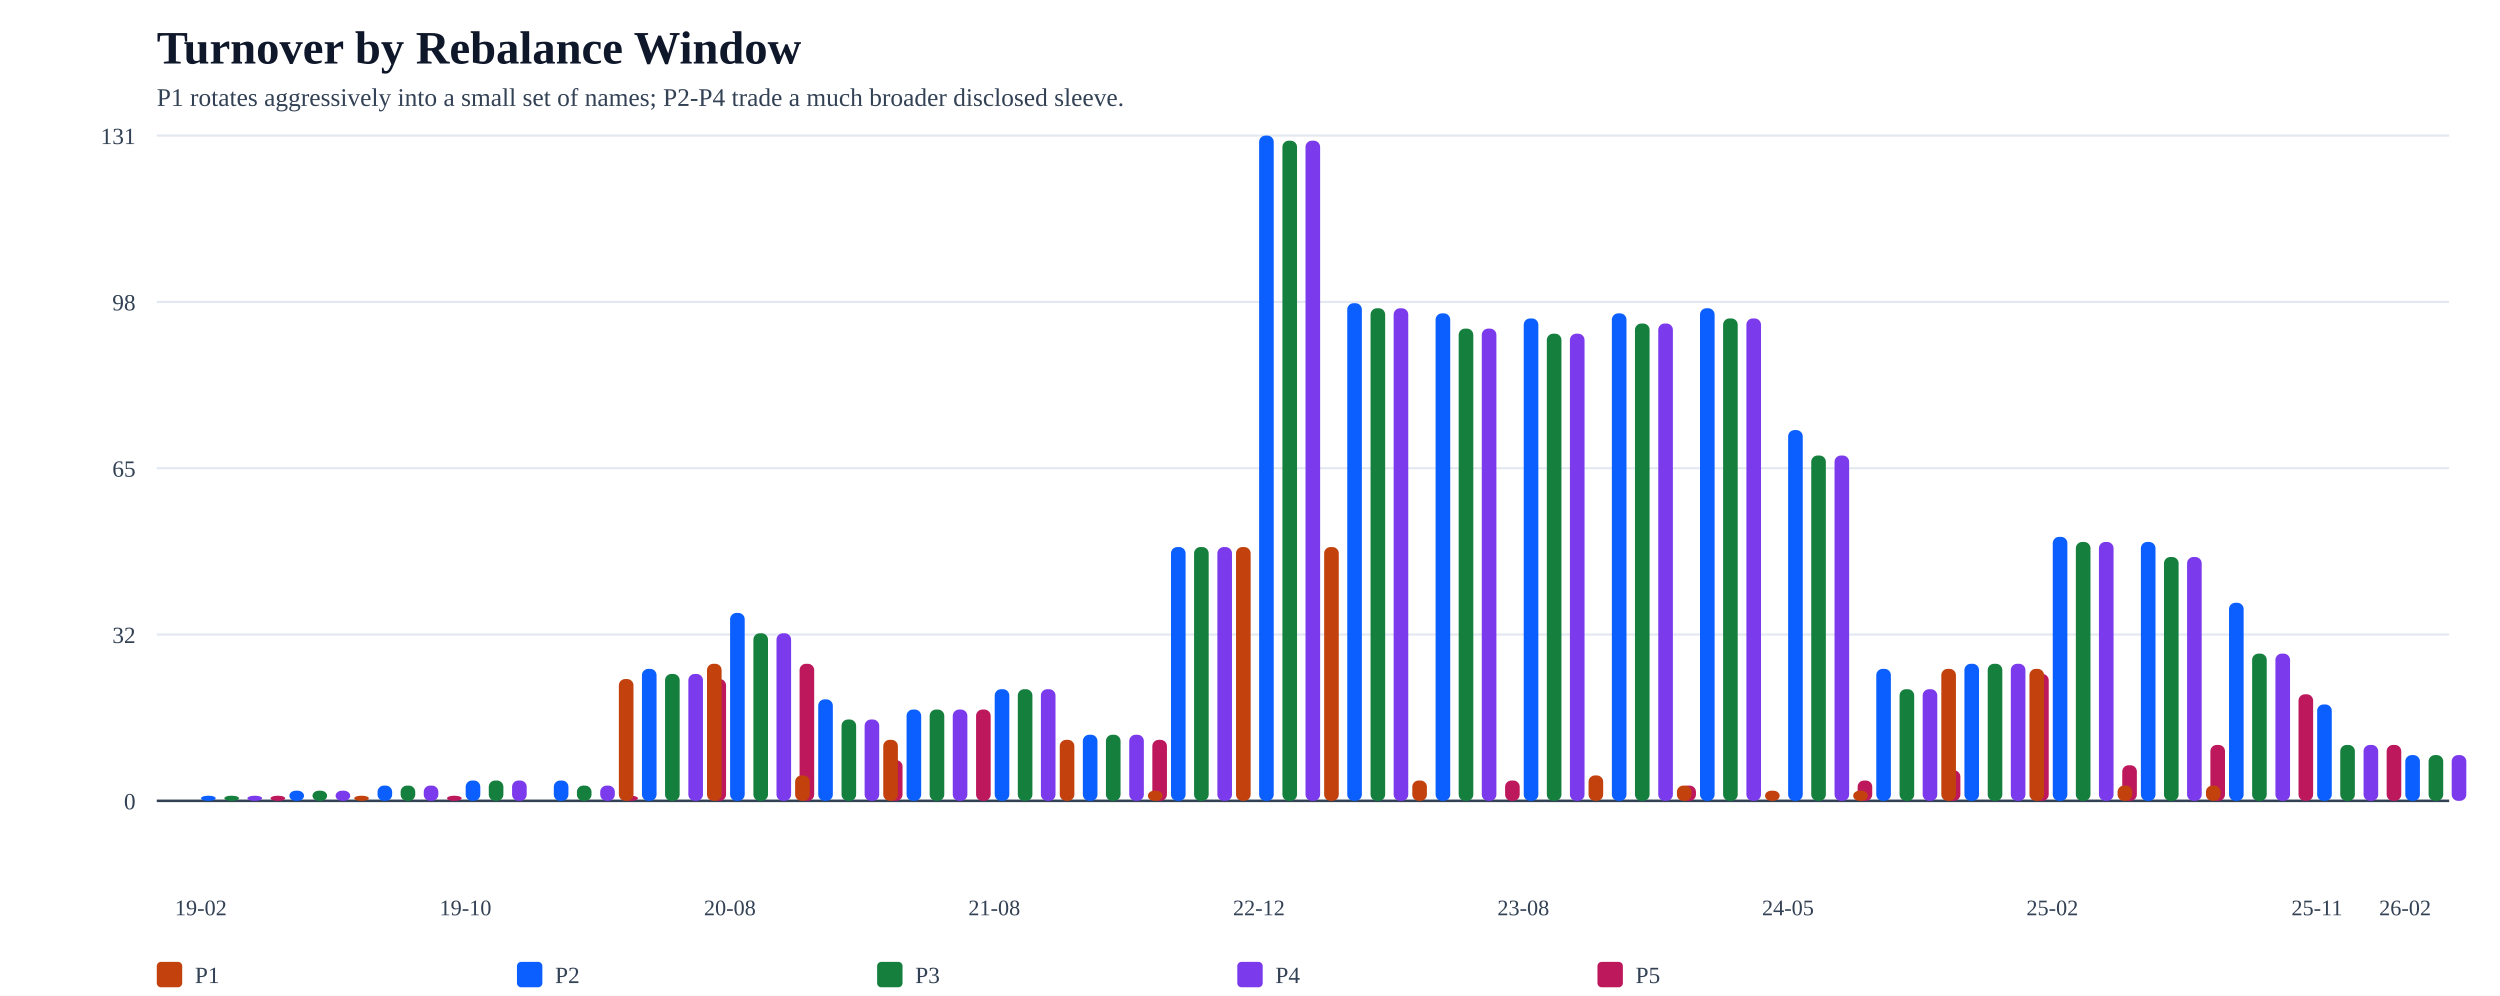
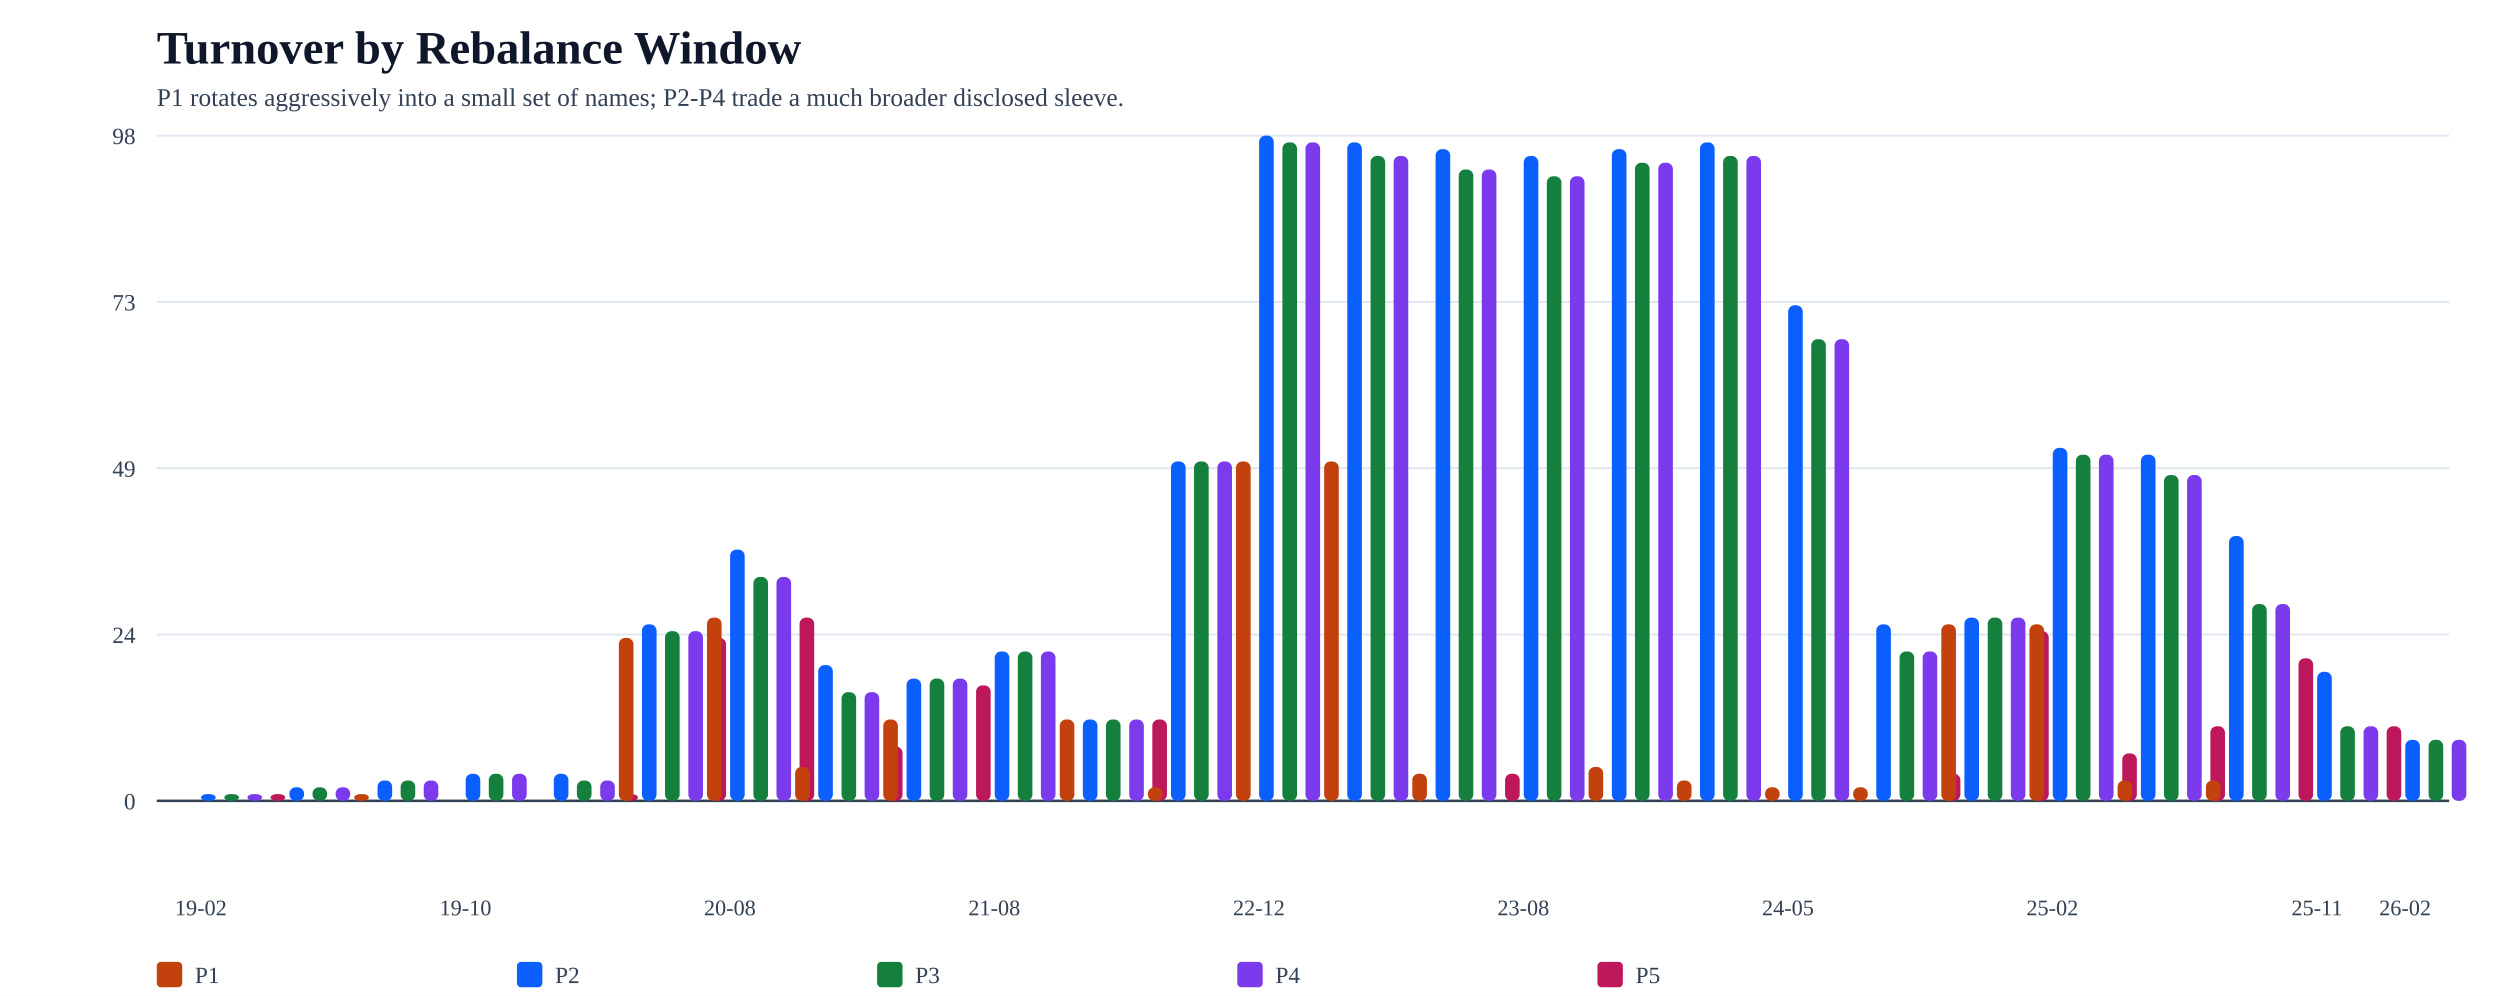
<svg xmlns="http://www.w3.org/2000/svg" width="1180" height="470" viewBox="0 0 1180 470">
  <rect width="1180" height="470" fill="white" />
  <text x="74" y="30" font-size="22" font-weight="700" fill="#0F172A">Turnover by Rebalance Window</text>
  <text x="74" y="50" font-size="12" fill="#334155">P1 rotates aggressively into a small set of names; P2-P4 trade a much broader disclosed sleeve.</text>
  <line x1="74" y1="378.0" x2="1156" y2="378.0" stroke="#E2E8F0" stroke-width="1" />
  <text x="64" y="382.0" text-anchor="end" font-size="11" fill="#334155">0</text>
  <line x1="74" y1="299.5" x2="1156" y2="299.5" stroke="#E2E8F0" stroke-width="1" />
-   <text x="64" y="303.5" text-anchor="end" font-size="11" fill="#334155">32</text>
+   <text x="64" y="303.5" text-anchor="end" font-size="11" fill="#334155">24</text>
  <line x1="74" y1="221.0" x2="1156" y2="221.0" stroke="#E2E8F0" stroke-width="1" />
-   <text x="64" y="225.0" text-anchor="end" font-size="11" fill="#334155">65</text>
+   <text x="64" y="225.0" text-anchor="end" font-size="11" fill="#334155">49</text>
  <line x1="74" y1="142.5" x2="1156" y2="142.5" stroke="#E2E8F0" stroke-width="1" />
-   <text x="64" y="146.5" text-anchor="end" font-size="11" fill="#334155">98</text>
+   <text x="64" y="146.5" text-anchor="end" font-size="11" fill="#334155">73</text>
  <line x1="74" y1="64.0" x2="1156" y2="64.0" stroke="#E2E8F0" stroke-width="1" />
-   <text x="64" y="68.0" text-anchor="end" font-size="11" fill="#334155">131</text>
+   <text x="64" y="68.0" text-anchor="end" font-size="11" fill="#334155">98</text>
  <line x1="74" y1="378.0" x2="1156" y2="378.0" stroke="#334155" stroke-width="1.2" />
  <rect x="84.0" y="378.0" width="6.9" height="0.0" fill="#C2410C" rx="3" />
-   <rect x="94.9" y="375.6" width="6.9" height="2.4" fill="#0B5FFF" rx="3" />
-   <rect x="105.9" y="375.6" width="6.9" height="2.4" fill="#15803D" rx="3" />
-   <rect x="116.8" y="375.6" width="6.9" height="2.4" fill="#7C3AED" rx="3" />
-   <rect x="127.7" y="375.6" width="6.9" height="2.4" fill="#BE185D" rx="3" />
+   <rect x="94.9" y="374.8" width="6.9" height="3.2" fill="#0B5FFF" rx="3" />
+   <rect x="105.9" y="374.8" width="6.9" height="3.2" fill="#15803D" rx="3" />
+   <rect x="116.8" y="374.8" width="6.9" height="3.2" fill="#7C3AED" rx="3" />
+   <rect x="127.7" y="374.8" width="6.9" height="3.2" fill="#BE185D" rx="3" />
  <text x="94.8" y="432" text-anchor="middle" font-size="10.5" fill="#334155">19-02</text>
  <rect x="125.6" y="378.0" width="6.9" height="0.0" fill="#C2410C" rx="3" />
-   <rect x="136.6" y="373.2" width="6.9" height="4.8" fill="#0B5FFF" rx="3" />
-   <rect x="147.5" y="373.2" width="6.9" height="4.8" fill="#15803D" rx="3" />
-   <rect x="158.4" y="373.2" width="6.9" height="4.8" fill="#7C3AED" rx="3" />
+   <rect x="136.6" y="371.6" width="6.9" height="6.4" fill="#0B5FFF" rx="3" />
+   <rect x="147.5" y="371.6" width="6.9" height="6.4" fill="#15803D" rx="3" />
+   <rect x="158.4" y="371.6" width="6.9" height="6.4" fill="#7C3AED" rx="3" />
  <rect x="169.4" y="378.0" width="6.9" height="0.0" fill="#BE185D" rx="3" />
-   <rect x="167.2" y="375.6" width="6.9" height="2.4" fill="#C2410C" rx="3" />
-   <rect x="178.2" y="370.8" width="6.9" height="7.2" fill="#0B5FFF" rx="3" />
-   <rect x="189.1" y="370.8" width="6.9" height="7.2" fill="#15803D" rx="3" />
-   <rect x="200.0" y="370.8" width="6.9" height="7.2" fill="#7C3AED" rx="3" />
-   <rect x="211.0" y="375.6" width="6.9" height="2.4" fill="#BE185D" rx="3" />
+   <rect x="167.2" y="374.8" width="6.9" height="3.2" fill="#C2410C" rx="3" />
+   <rect x="178.2" y="368.4" width="6.9" height="9.6" fill="#0B5FFF" rx="3" />
+   <rect x="189.1" y="368.4" width="6.9" height="9.6" fill="#15803D" rx="3" />
+   <rect x="200.0" y="368.4" width="6.9" height="9.6" fill="#7C3AED" rx="3" />
+   <rect x="211.0" y="378.0" width="6.9" height="0.0" fill="#BE185D" rx="3" />
  <rect x="208.8" y="378.0" width="6.9" height="0.0" fill="#C2410C" rx="3" />
-   <rect x="219.8" y="368.4" width="6.9" height="9.6" fill="#0B5FFF" rx="3" />
-   <rect x="230.7" y="368.4" width="6.9" height="9.6" fill="#15803D" rx="3" />
-   <rect x="241.7" y="368.4" width="6.9" height="9.6" fill="#7C3AED" rx="3" />
+   <rect x="219.8" y="365.2" width="6.9" height="12.8" fill="#0B5FFF" rx="3" />
+   <rect x="230.7" y="365.2" width="6.9" height="12.8" fill="#15803D" rx="3" />
+   <rect x="241.7" y="365.2" width="6.9" height="12.8" fill="#7C3AED" rx="3" />
  <rect x="252.6" y="378.0" width="6.9" height="0.0" fill="#BE185D" rx="3" />
  <text x="219.7" y="432" text-anchor="middle" font-size="10.5" fill="#334155">19-10</text>
  <rect x="250.5" y="378.0" width="6.9" height="0.0" fill="#C2410C" rx="3" />
-   <rect x="261.4" y="368.4" width="6.9" height="9.6" fill="#0B5FFF" rx="3" />
-   <rect x="272.3" y="370.8" width="6.9" height="7.2" fill="#15803D" rx="3" />
-   <rect x="283.3" y="370.8" width="6.9" height="7.2" fill="#7C3AED" rx="3" />
-   <rect x="294.2" y="375.6" width="6.9" height="2.4" fill="#BE185D" rx="3" />
-   <rect x="292.1" y="320.5" width="6.9" height="57.5" fill="#C2410C" rx="3" />
-   <rect x="303.0" y="315.7" width="6.9" height="62.3" fill="#0B5FFF" rx="3" />
-   <rect x="313.9" y="318.1" width="6.9" height="59.9" fill="#15803D" rx="3" />
-   <rect x="324.9" y="318.1" width="6.9" height="59.9" fill="#7C3AED" rx="3" />
-   <rect x="335.8" y="320.5" width="6.9" height="57.5" fill="#BE185D" rx="3" />
-   <rect x="333.7" y="313.3" width="6.9" height="64.7" fill="#C2410C" rx="3" />
-   <rect x="344.6" y="289.3" width="6.9" height="88.7" fill="#0B5FFF" rx="3" />
-   <rect x="355.6" y="298.9" width="6.9" height="79.1" fill="#15803D" rx="3" />
-   <rect x="366.5" y="298.9" width="6.9" height="79.1" fill="#7C3AED" rx="3" />
-   <rect x="377.4" y="313.3" width="6.9" height="64.7" fill="#BE185D" rx="3" />
+   <rect x="261.4" y="365.2" width="6.9" height="12.8" fill="#0B5FFF" rx="3" />
+   <rect x="272.3" y="368.4" width="6.9" height="9.6" fill="#15803D" rx="3" />
+   <rect x="283.3" y="368.4" width="6.9" height="9.6" fill="#7C3AED" rx="3" />
+   <rect x="294.2" y="374.8" width="6.9" height="3.2" fill="#BE185D" rx="3" />
+   <rect x="292.1" y="301.1" width="6.9" height="76.9" fill="#C2410C" rx="3" />
+   <rect x="303.0" y="294.7" width="6.9" height="83.3" fill="#0B5FFF" rx="3" />
+   <rect x="313.9" y="297.9" width="6.9" height="80.1" fill="#15803D" rx="3" />
+   <rect x="324.9" y="297.9" width="6.9" height="80.1" fill="#7C3AED" rx="3" />
+   <rect x="335.8" y="301.1" width="6.9" height="76.9" fill="#BE185D" rx="3" />
+   <rect x="333.7" y="291.5" width="6.9" height="86.5" fill="#C2410C" rx="3" />
+   <rect x="344.6" y="259.4" width="6.9" height="118.6" fill="#0B5FFF" rx="3" />
+   <rect x="355.6" y="272.3" width="6.9" height="105.7" fill="#15803D" rx="3" />
+   <rect x="366.5" y="272.3" width="6.9" height="105.7" fill="#7C3AED" rx="3" />
+   <rect x="377.4" y="291.5" width="6.9" height="86.5" fill="#BE185D" rx="3" />
  <text x="344.5" y="432" text-anchor="middle" font-size="10.5" fill="#334155">20-08</text>
-   <rect x="375.3" y="366.0" width="6.9" height="12.0" fill="#C2410C" rx="3" />
-   <rect x="386.2" y="330.1" width="6.9" height="47.9" fill="#0B5FFF" rx="3" />
-   <rect x="397.2" y="339.6" width="6.9" height="38.4" fill="#15803D" rx="3" />
-   <rect x="408.1" y="339.6" width="6.9" height="38.4" fill="#7C3AED" rx="3" />
-   <rect x="419.1" y="358.8" width="6.9" height="19.2" fill="#BE185D" rx="3" />
-   <rect x="416.9" y="349.2" width="6.9" height="28.8" fill="#C2410C" rx="3" />
-   <rect x="427.9" y="334.9" width="6.9" height="43.1" fill="#0B5FFF" rx="3" />
-   <rect x="438.8" y="334.9" width="6.9" height="43.1" fill="#15803D" rx="3" />
-   <rect x="449.7" y="334.9" width="6.9" height="43.1" fill="#7C3AED" rx="3" />
-   <rect x="460.7" y="334.9" width="6.9" height="43.1" fill="#BE185D" rx="3" />
+   <rect x="375.3" y="362.0" width="6.9" height="16.0" fill="#C2410C" rx="3" />
+   <rect x="386.2" y="313.9" width="6.9" height="64.1" fill="#0B5FFF" rx="3" />
+   <rect x="397.2" y="326.7" width="6.9" height="51.3" fill="#15803D" rx="3" />
+   <rect x="408.1" y="326.7" width="6.9" height="51.3" fill="#7C3AED" rx="3" />
+   <rect x="419.1" y="352.4" width="6.9" height="25.6" fill="#BE185D" rx="3" />
+   <rect x="416.9" y="339.6" width="6.9" height="38.4" fill="#C2410C" rx="3" />
+   <rect x="427.9" y="320.3" width="6.9" height="57.7" fill="#0B5FFF" rx="3" />
+   <rect x="438.8" y="320.3" width="6.9" height="57.7" fill="#15803D" rx="3" />
+   <rect x="449.7" y="320.3" width="6.9" height="57.7" fill="#7C3AED" rx="3" />
+   <rect x="460.7" y="323.5" width="6.9" height="54.5" fill="#BE185D" rx="3" />
  <rect x="458.5" y="378.0" width="6.9" height="0.0" fill="#C2410C" rx="3" />
-   <rect x="469.5" y="325.3" width="6.9" height="52.7" fill="#0B5FFF" rx="3" />
-   <rect x="480.4" y="325.3" width="6.9" height="52.7" fill="#15803D" rx="3" />
-   <rect x="491.3" y="325.3" width="6.9" height="52.7" fill="#7C3AED" rx="3" />
+   <rect x="469.5" y="307.5" width="6.9" height="70.5" fill="#0B5FFF" rx="3" />
+   <rect x="480.4" y="307.5" width="6.9" height="70.5" fill="#15803D" rx="3" />
+   <rect x="491.3" y="307.5" width="6.9" height="70.5" fill="#7C3AED" rx="3" />
  <rect x="502.3" y="378.0" width="6.9" height="0.0" fill="#BE185D" rx="3" />
  <text x="469.3" y="432" text-anchor="middle" font-size="10.5" fill="#334155">21-08</text>
-   <rect x="500.2" y="349.2" width="6.9" height="28.8" fill="#C2410C" rx="3" />
-   <rect x="511.1" y="346.8" width="6.9" height="31.2" fill="#0B5FFF" rx="3" />
-   <rect x="522.0" y="346.8" width="6.9" height="31.2" fill="#15803D" rx="3" />
-   <rect x="533.0" y="346.8" width="6.9" height="31.2" fill="#7C3AED" rx="3" />
-   <rect x="543.9" y="349.2" width="6.9" height="28.8" fill="#BE185D" rx="3" />
-   <rect x="541.8" y="373.2" width="6.9" height="4.8" fill="#C2410C" rx="3" />
-   <rect x="552.7" y="258.2" width="6.9" height="119.8" fill="#0B5FFF" rx="3" />
-   <rect x="563.6" y="258.2" width="6.9" height="119.8" fill="#15803D" rx="3" />
-   <rect x="574.6" y="258.2" width="6.9" height="119.8" fill="#7C3AED" rx="3" />
+   <rect x="500.2" y="339.6" width="6.9" height="38.4" fill="#C2410C" rx="3" />
+   <rect x="511.1" y="339.6" width="6.9" height="38.4" fill="#0B5FFF" rx="3" />
+   <rect x="522.0" y="339.6" width="6.9" height="38.4" fill="#15803D" rx="3" />
+   <rect x="533.0" y="339.6" width="6.9" height="38.4" fill="#7C3AED" rx="3" />
+   <rect x="543.9" y="339.6" width="6.9" height="38.4" fill="#BE185D" rx="3" />
+   <rect x="541.8" y="371.6" width="6.9" height="6.4" fill="#C2410C" rx="3" />
+   <rect x="552.7" y="217.8" width="6.9" height="160.2" fill="#0B5FFF" rx="3" />
+   <rect x="563.6" y="217.8" width="6.9" height="160.2" fill="#15803D" rx="3" />
+   <rect x="574.6" y="217.8" width="6.9" height="160.2" fill="#7C3AED" rx="3" />
  <rect x="585.5" y="378.0" width="6.9" height="0.0" fill="#BE185D" rx="3" />
-   <rect x="583.4" y="258.2" width="6.9" height="119.8" fill="#C2410C" rx="3" />
+   <rect x="583.4" y="217.8" width="6.9" height="160.2" fill="#C2410C" rx="3" />
  <rect x="594.3" y="64.0" width="6.9" height="314.0" fill="#0B5FFF" rx="3" />
-   <rect x="605.3" y="66.4" width="6.9" height="311.6" fill="#15803D" rx="3" />
-   <rect x="616.2" y="66.4" width="6.9" height="311.6" fill="#7C3AED" rx="3" />
+   <rect x="605.3" y="67.2" width="6.9" height="310.8" fill="#15803D" rx="3" />
+   <rect x="616.2" y="67.2" width="6.9" height="310.8" fill="#7C3AED" rx="3" />
  <rect x="627.1" y="378.0" width="6.9" height="0.0" fill="#BE185D" rx="3" />
  <text x="594.2" y="432" text-anchor="middle" font-size="10.5" fill="#334155">22-12</text>
-   <rect x="625.0" y="258.2" width="6.9" height="119.8" fill="#C2410C" rx="3" />
-   <rect x="635.9" y="143.1" width="6.9" height="234.9" fill="#0B5FFF" rx="3" />
-   <rect x="646.9" y="145.5" width="6.9" height="232.5" fill="#15803D" rx="3" />
-   <rect x="657.8" y="145.5" width="6.9" height="232.5" fill="#7C3AED" rx="3" />
+   <rect x="625.0" y="217.8" width="6.9" height="160.2" fill="#C2410C" rx="3" />
+   <rect x="635.9" y="67.2" width="6.9" height="310.8" fill="#0B5FFF" rx="3" />
+   <rect x="646.9" y="73.6" width="6.9" height="304.4" fill="#15803D" rx="3" />
+   <rect x="657.8" y="73.6" width="6.9" height="304.4" fill="#7C3AED" rx="3" />
  <rect x="668.7" y="378.0" width="6.9" height="0.0" fill="#BE185D" rx="3" />
-   <rect x="666.6" y="368.4" width="6.9" height="9.6" fill="#C2410C" rx="3" />
-   <rect x="677.6" y="147.9" width="6.9" height="230.1" fill="#0B5FFF" rx="3" />
-   <rect x="688.5" y="155.1" width="6.9" height="222.9" fill="#15803D" rx="3" />
-   <rect x="699.4" y="155.1" width="6.9" height="222.9" fill="#7C3AED" rx="3" />
-   <rect x="710.4" y="368.4" width="6.9" height="9.6" fill="#BE185D" rx="3" />
+   <rect x="666.6" y="365.2" width="6.9" height="12.8" fill="#C2410C" rx="3" />
+   <rect x="677.6" y="70.4" width="6.9" height="307.6" fill="#0B5FFF" rx="3" />
+   <rect x="688.5" y="80.0" width="6.9" height="298.0" fill="#15803D" rx="3" />
+   <rect x="699.4" y="80.0" width="6.9" height="298.0" fill="#7C3AED" rx="3" />
+   <rect x="710.4" y="365.2" width="6.9" height="12.8" fill="#BE185D" rx="3" />
  <rect x="708.2" y="378.0" width="6.9" height="0.0" fill="#C2410C" rx="3" />
-   <rect x="719.2" y="150.3" width="6.9" height="227.7" fill="#0B5FFF" rx="3" />
-   <rect x="730.1" y="157.5" width="6.9" height="220.5" fill="#15803D" rx="3" />
-   <rect x="741.0" y="157.5" width="6.9" height="220.5" fill="#7C3AED" rx="3" />
+   <rect x="719.2" y="73.6" width="6.9" height="304.4" fill="#0B5FFF" rx="3" />
+   <rect x="730.1" y="83.2" width="6.9" height="294.8" fill="#15803D" rx="3" />
+   <rect x="741.0" y="83.2" width="6.9" height="294.8" fill="#7C3AED" rx="3" />
  <rect x="752.0" y="378.0" width="6.9" height="0.0" fill="#BE185D" rx="3" />
  <text x="719.0" y="432" text-anchor="middle" font-size="10.5" fill="#334155">23-08</text>
-   <rect x="749.8" y="366.0" width="6.9" height="12.0" fill="#C2410C" rx="3" />
-   <rect x="760.8" y="147.9" width="6.9" height="230.1" fill="#0B5FFF" rx="3" />
-   <rect x="771.7" y="152.7" width="6.9" height="225.3" fill="#15803D" rx="3" />
-   <rect x="782.7" y="152.7" width="6.9" height="225.3" fill="#7C3AED" rx="3" />
-   <rect x="793.6" y="370.8" width="6.9" height="7.2" fill="#BE185D" rx="3" />
-   <rect x="791.5" y="370.8" width="6.9" height="7.2" fill="#C2410C" rx="3" />
-   <rect x="802.4" y="145.5" width="6.9" height="232.5" fill="#0B5FFF" rx="3" />
-   <rect x="813.3" y="150.3" width="6.9" height="227.7" fill="#15803D" rx="3" />
-   <rect x="824.3" y="150.3" width="6.9" height="227.7" fill="#7C3AED" rx="3" />
+   <rect x="749.8" y="362.0" width="6.9" height="16.0" fill="#C2410C" rx="3" />
+   <rect x="760.8" y="70.4" width="6.9" height="307.6" fill="#0B5FFF" rx="3" />
+   <rect x="771.7" y="76.8" width="6.9" height="301.2" fill="#15803D" rx="3" />
+   <rect x="782.7" y="76.8" width="6.9" height="301.2" fill="#7C3AED" rx="3" />
+   <rect x="793.6" y="378.0" width="6.9" height="0.0" fill="#BE185D" rx="3" />
+   <rect x="791.5" y="368.4" width="6.9" height="9.6" fill="#C2410C" rx="3" />
+   <rect x="802.4" y="67.2" width="6.9" height="310.8" fill="#0B5FFF" rx="3" />
+   <rect x="813.3" y="73.6" width="6.9" height="304.4" fill="#15803D" rx="3" />
+   <rect x="824.3" y="73.6" width="6.9" height="304.4" fill="#7C3AED" rx="3" />
  <rect x="835.2" y="378.0" width="6.9" height="0.0" fill="#BE185D" rx="3" />
-   <rect x="833.1" y="373.2" width="6.9" height="4.8" fill="#C2410C" rx="3" />
-   <rect x="844.0" y="203.0" width="6.9" height="175.0" fill="#0B5FFF" rx="3" />
-   <rect x="854.9" y="215.0" width="6.9" height="163.0" fill="#15803D" rx="3" />
-   <rect x="865.9" y="215.0" width="6.9" height="163.0" fill="#7C3AED" rx="3" />
-   <rect x="876.8" y="368.4" width="6.9" height="9.6" fill="#BE185D" rx="3" />
+   <rect x="833.1" y="371.6" width="6.9" height="6.4" fill="#C2410C" rx="3" />
+   <rect x="844.0" y="144.1" width="6.9" height="233.9" fill="#0B5FFF" rx="3" />
+   <rect x="854.9" y="160.1" width="6.9" height="217.9" fill="#15803D" rx="3" />
+   <rect x="865.9" y="160.1" width="6.9" height="217.9" fill="#7C3AED" rx="3" />
+   <rect x="876.8" y="378.0" width="6.9" height="0.0" fill="#BE185D" rx="3" />
  <text x="843.9" y="432" text-anchor="middle" font-size="10.5" fill="#334155">24-05</text>
-   <rect x="874.7" y="373.2" width="6.9" height="4.8" fill="#C2410C" rx="3" />
-   <rect x="885.6" y="315.7" width="6.9" height="62.3" fill="#0B5FFF" rx="3" />
-   <rect x="896.6" y="325.3" width="6.9" height="52.7" fill="#15803D" rx="3" />
-   <rect x="907.5" y="325.3" width="6.9" height="52.7" fill="#7C3AED" rx="3" />
-   <rect x="918.4" y="363.6" width="6.9" height="14.4" fill="#BE185D" rx="3" />
-   <rect x="916.3" y="315.7" width="6.9" height="62.3" fill="#C2410C" rx="3" />
-   <rect x="927.2" y="313.3" width="6.9" height="64.7" fill="#0B5FFF" rx="3" />
-   <rect x="938.2" y="313.3" width="6.9" height="64.7" fill="#15803D" rx="3" />
-   <rect x="949.1" y="313.3" width="6.9" height="64.7" fill="#7C3AED" rx="3" />
-   <rect x="960.1" y="318.1" width="6.9" height="59.9" fill="#BE185D" rx="3" />
-   <rect x="957.9" y="315.7" width="6.9" height="62.3" fill="#C2410C" rx="3" />
-   <rect x="968.9" y="253.4" width="6.9" height="124.6" fill="#0B5FFF" rx="3" />
-   <rect x="979.8" y="255.8" width="6.9" height="122.2" fill="#15803D" rx="3" />
-   <rect x="990.7" y="255.8" width="6.9" height="122.2" fill="#7C3AED" rx="3" />
-   <rect x="1001.7" y="361.2" width="6.9" height="16.8" fill="#BE185D" rx="3" />
+   <rect x="874.7" y="371.6" width="6.9" height="6.4" fill="#C2410C" rx="3" />
+   <rect x="885.6" y="294.7" width="6.9" height="83.3" fill="#0B5FFF" rx="3" />
+   <rect x="896.6" y="307.5" width="6.9" height="70.5" fill="#15803D" rx="3" />
+   <rect x="907.5" y="307.5" width="6.9" height="70.5" fill="#7C3AED" rx="3" />
+   <rect x="918.4" y="365.2" width="6.9" height="12.8" fill="#BE185D" rx="3" />
+   <rect x="916.3" y="294.7" width="6.9" height="83.3" fill="#C2410C" rx="3" />
+   <rect x="927.2" y="291.5" width="6.9" height="86.5" fill="#0B5FFF" rx="3" />
+   <rect x="938.2" y="291.5" width="6.9" height="86.5" fill="#15803D" rx="3" />
+   <rect x="949.1" y="291.5" width="6.9" height="86.5" fill="#7C3AED" rx="3" />
+   <rect x="960.1" y="297.9" width="6.9" height="80.1" fill="#BE185D" rx="3" />
+   <rect x="957.9" y="294.7" width="6.9" height="83.3" fill="#C2410C" rx="3" />
+   <rect x="968.9" y="211.4" width="6.9" height="166.6" fill="#0B5FFF" rx="3" />
+   <rect x="979.8" y="214.6" width="6.9" height="163.4" fill="#15803D" rx="3" />
+   <rect x="990.7" y="214.6" width="6.9" height="163.4" fill="#7C3AED" rx="3" />
+   <rect x="1001.7" y="355.6" width="6.9" height="22.4" fill="#BE185D" rx="3" />
  <text x="968.7" y="432" text-anchor="middle" font-size="10.5" fill="#334155">25-02</text>
-   <rect x="999.5" y="370.8" width="6.9" height="7.2" fill="#C2410C" rx="3" />
-   <rect x="1010.5" y="255.8" width="6.9" height="122.2" fill="#0B5FFF" rx="3" />
-   <rect x="1021.4" y="262.9" width="6.9" height="115.1" fill="#15803D" rx="3" />
-   <rect x="1032.3" y="262.9" width="6.9" height="115.1" fill="#7C3AED" rx="3" />
-   <rect x="1043.3" y="351.6" width="6.9" height="26.4" fill="#BE185D" rx="3" />
-   <rect x="1041.2" y="370.8" width="6.9" height="7.2" fill="#C2410C" rx="3" />
-   <rect x="1052.1" y="284.5" width="6.9" height="93.5" fill="#0B5FFF" rx="3" />
-   <rect x="1063.0" y="308.5" width="6.9" height="69.5" fill="#15803D" rx="3" />
-   <rect x="1074.0" y="308.5" width="6.9" height="69.5" fill="#7C3AED" rx="3" />
-   <rect x="1084.9" y="327.7" width="6.9" height="50.3" fill="#BE185D" rx="3" />
+   <rect x="999.5" y="368.4" width="6.9" height="9.6" fill="#C2410C" rx="3" />
+   <rect x="1010.5" y="214.6" width="6.9" height="163.4" fill="#0B5FFF" rx="3" />
+   <rect x="1021.4" y="224.2" width="6.9" height="153.8" fill="#15803D" rx="3" />
+   <rect x="1032.3" y="224.2" width="6.9" height="153.8" fill="#7C3AED" rx="3" />
+   <rect x="1043.3" y="342.8" width="6.9" height="35.2" fill="#BE185D" rx="3" />
+   <rect x="1041.2" y="368.4" width="6.9" height="9.6" fill="#C2410C" rx="3" />
+   <rect x="1052.1" y="253.0" width="6.9" height="125.0" fill="#0B5FFF" rx="3" />
+   <rect x="1063.0" y="285.1" width="6.9" height="92.9" fill="#15803D" rx="3" />
+   <rect x="1074.0" y="285.1" width="6.9" height="92.9" fill="#7C3AED" rx="3" />
+   <rect x="1084.9" y="310.7" width="6.9" height="67.3" fill="#BE185D" rx="3" />
  <rect x="1082.8" y="378.0" width="6.9" height="0.0" fill="#C2410C" rx="3" />
-   <rect x="1093.7" y="332.5" width="6.9" height="45.5" fill="#0B5FFF" rx="3" />
-   <rect x="1104.6" y="351.6" width="6.9" height="26.4" fill="#15803D" rx="3" />
-   <rect x="1115.6" y="351.6" width="6.9" height="26.4" fill="#7C3AED" rx="3" />
-   <rect x="1126.5" y="351.6" width="6.9" height="26.4" fill="#BE185D" rx="3" />
+   <rect x="1093.7" y="317.1" width="6.9" height="60.9" fill="#0B5FFF" rx="3" />
+   <rect x="1104.6" y="342.8" width="6.9" height="35.2" fill="#15803D" rx="3" />
+   <rect x="1115.6" y="342.8" width="6.9" height="35.2" fill="#7C3AED" rx="3" />
+   <rect x="1126.5" y="342.8" width="6.9" height="35.2" fill="#BE185D" rx="3" />
  <text x="1093.6" y="432" text-anchor="middle" font-size="10.5" fill="#334155">25-11</text>
  <rect x="1124.4" y="378.0" width="6.9" height="0.0" fill="#C2410C" rx="3" />
-   <rect x="1135.3" y="356.4" width="6.9" height="21.6" fill="#0B5FFF" rx="3" />
-   <rect x="1146.3" y="356.4" width="6.9" height="21.6" fill="#15803D" rx="3" />
-   <rect x="1157.2" y="356.4" width="6.9" height="21.6" fill="#7C3AED" rx="3" />
+   <rect x="1135.3" y="349.2" width="6.9" height="28.8" fill="#0B5FFF" rx="3" />
+   <rect x="1146.3" y="349.2" width="6.9" height="28.8" fill="#15803D" rx="3" />
+   <rect x="1157.2" y="349.2" width="6.9" height="28.8" fill="#7C3AED" rx="3" />
  <rect x="1168.1" y="378.0" width="6.9" height="0.0" fill="#BE185D" rx="3" />
  <text x="1135.2" y="432" text-anchor="middle" font-size="10.5" fill="#334155">26-02</text>
  <rect x="74" y="454" width="12" height="12" fill="#C2410C" rx="2" />
  <text x="92" y="464" font-size="11" fill="#334155">P1</text>
  <rect x="244" y="454" width="12" height="12" fill="#0B5FFF" rx="2" />
  <text x="262" y="464" font-size="11" fill="#334155">P2</text>
  <rect x="414" y="454" width="12" height="12" fill="#15803D" rx="2" />
  <text x="432" y="464" font-size="11" fill="#334155">P3</text>
  <rect x="584" y="454" width="12" height="12" fill="#7C3AED" rx="2" />
  <text x="602" y="464" font-size="11" fill="#334155">P4</text>
  <rect x="754" y="454" width="12" height="12" fill="#BE185D" rx="2" />
  <text x="772" y="464" font-size="11" fill="#334155">P5</text>
</svg>
